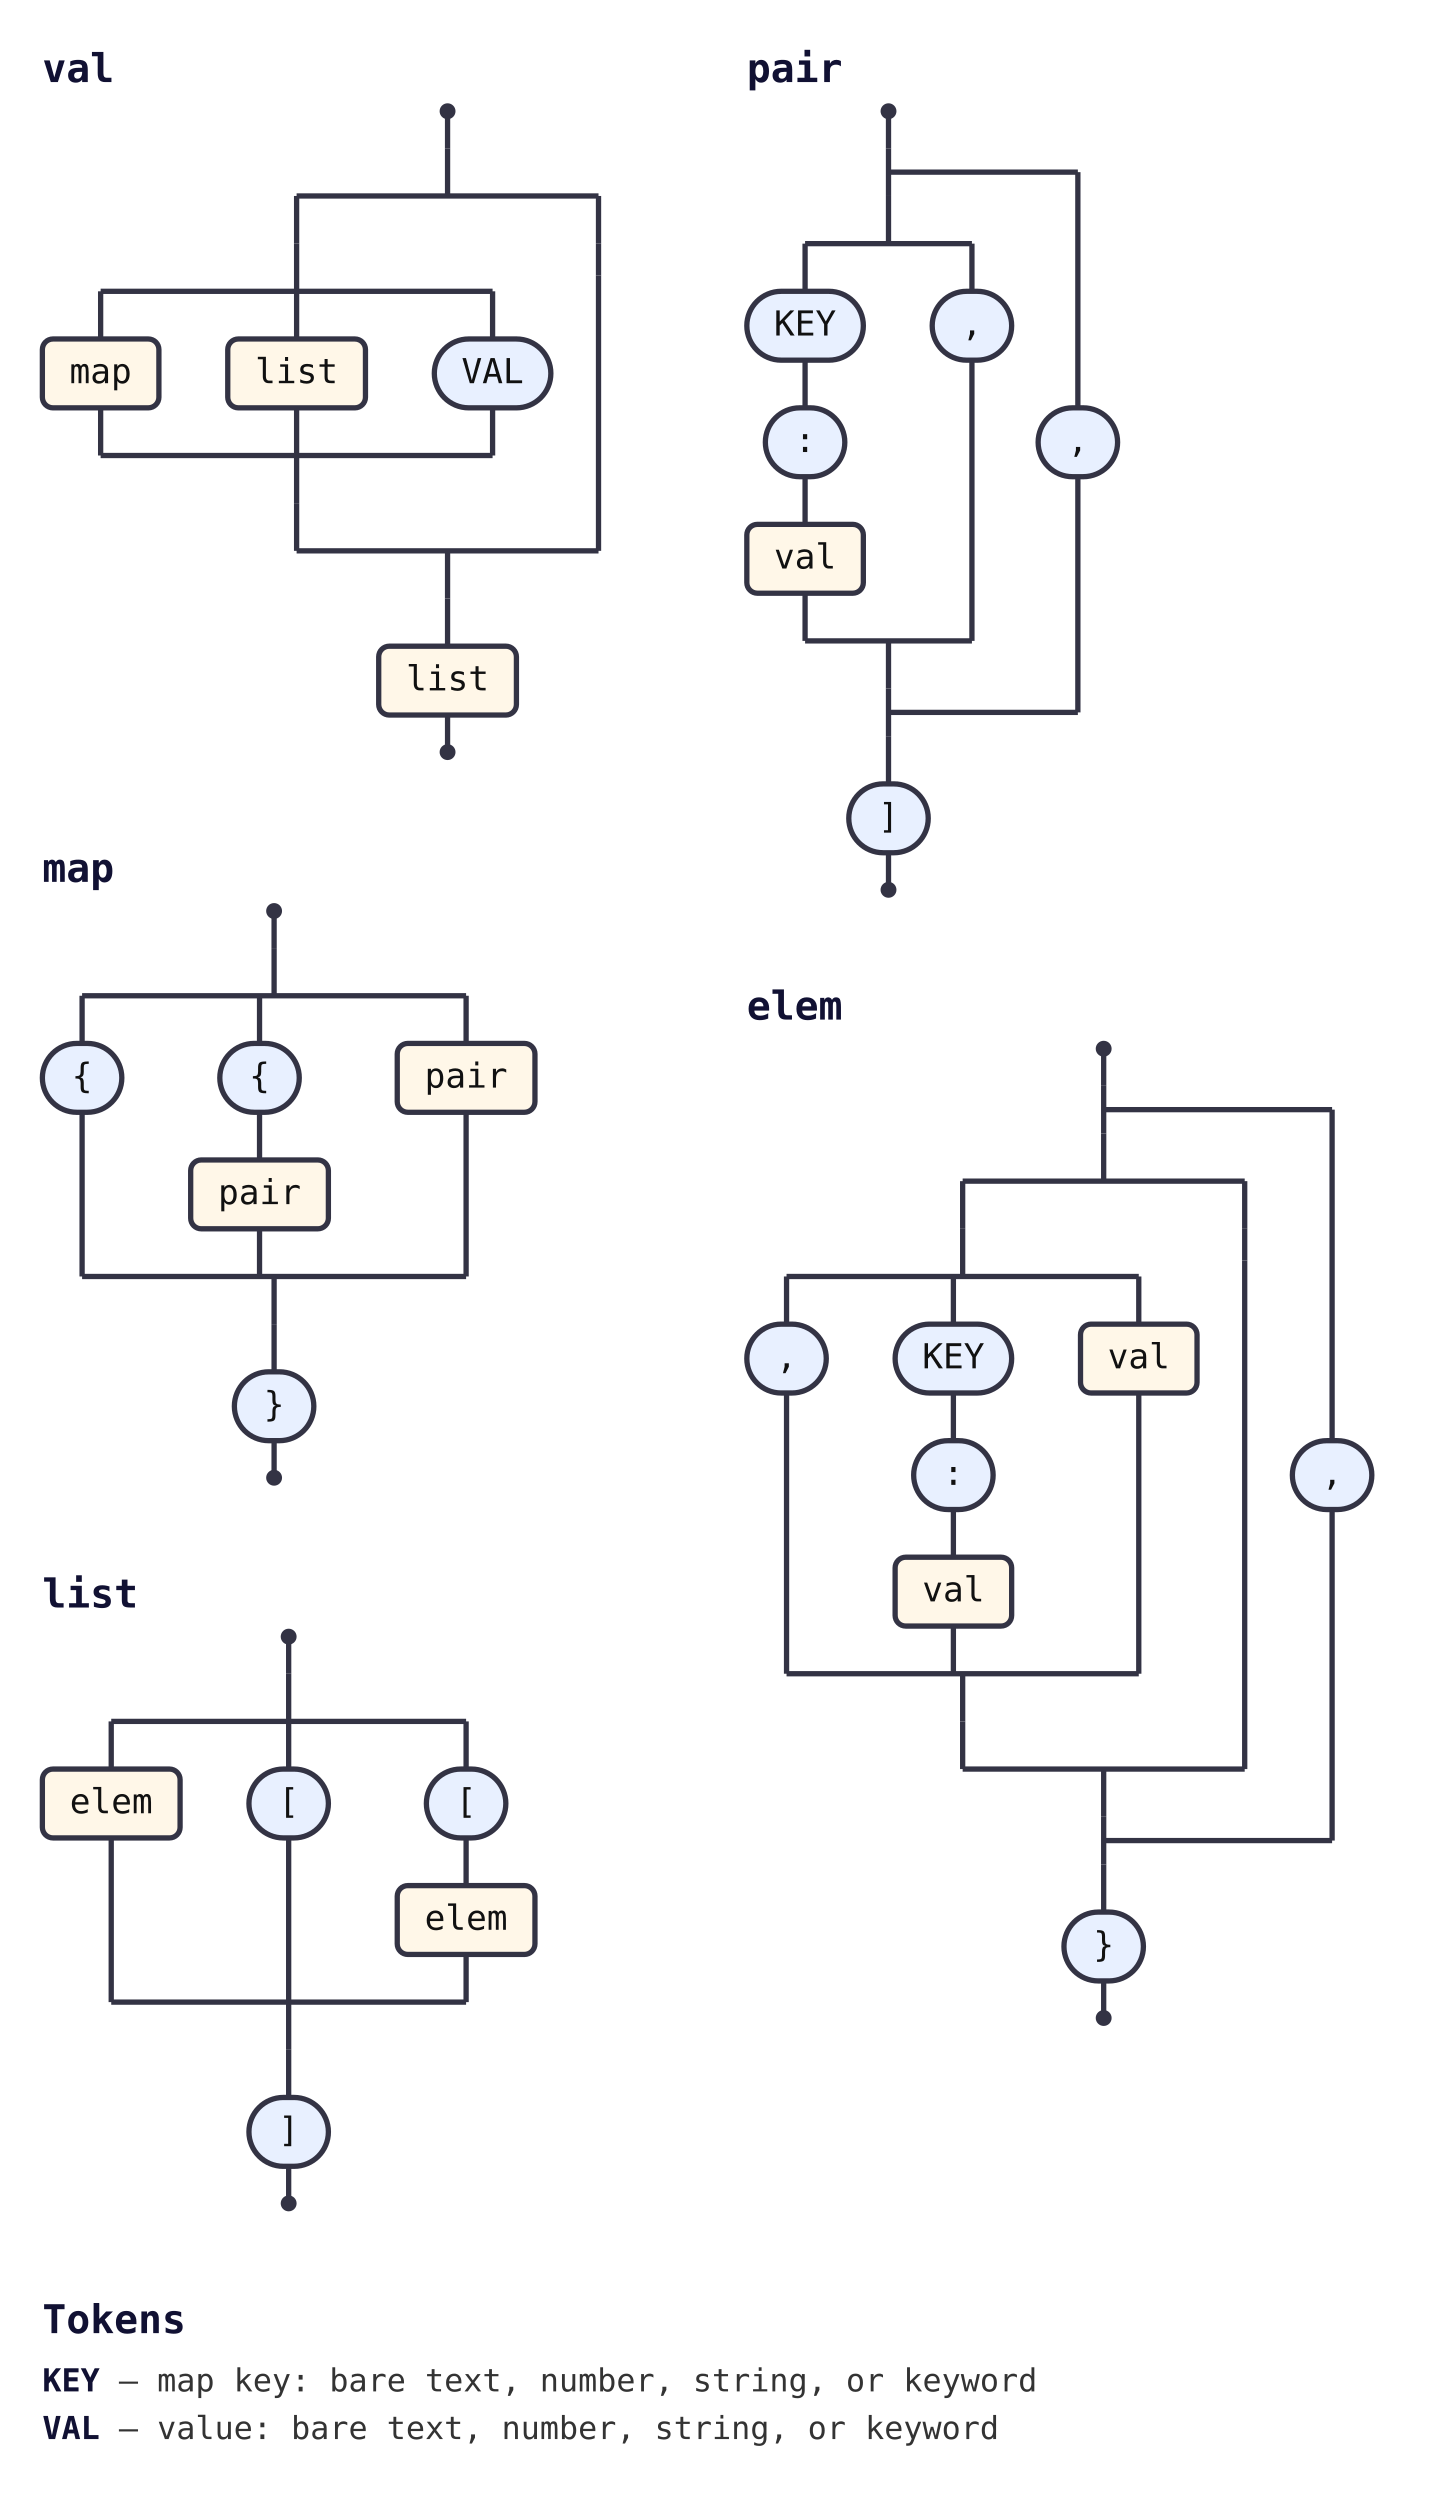
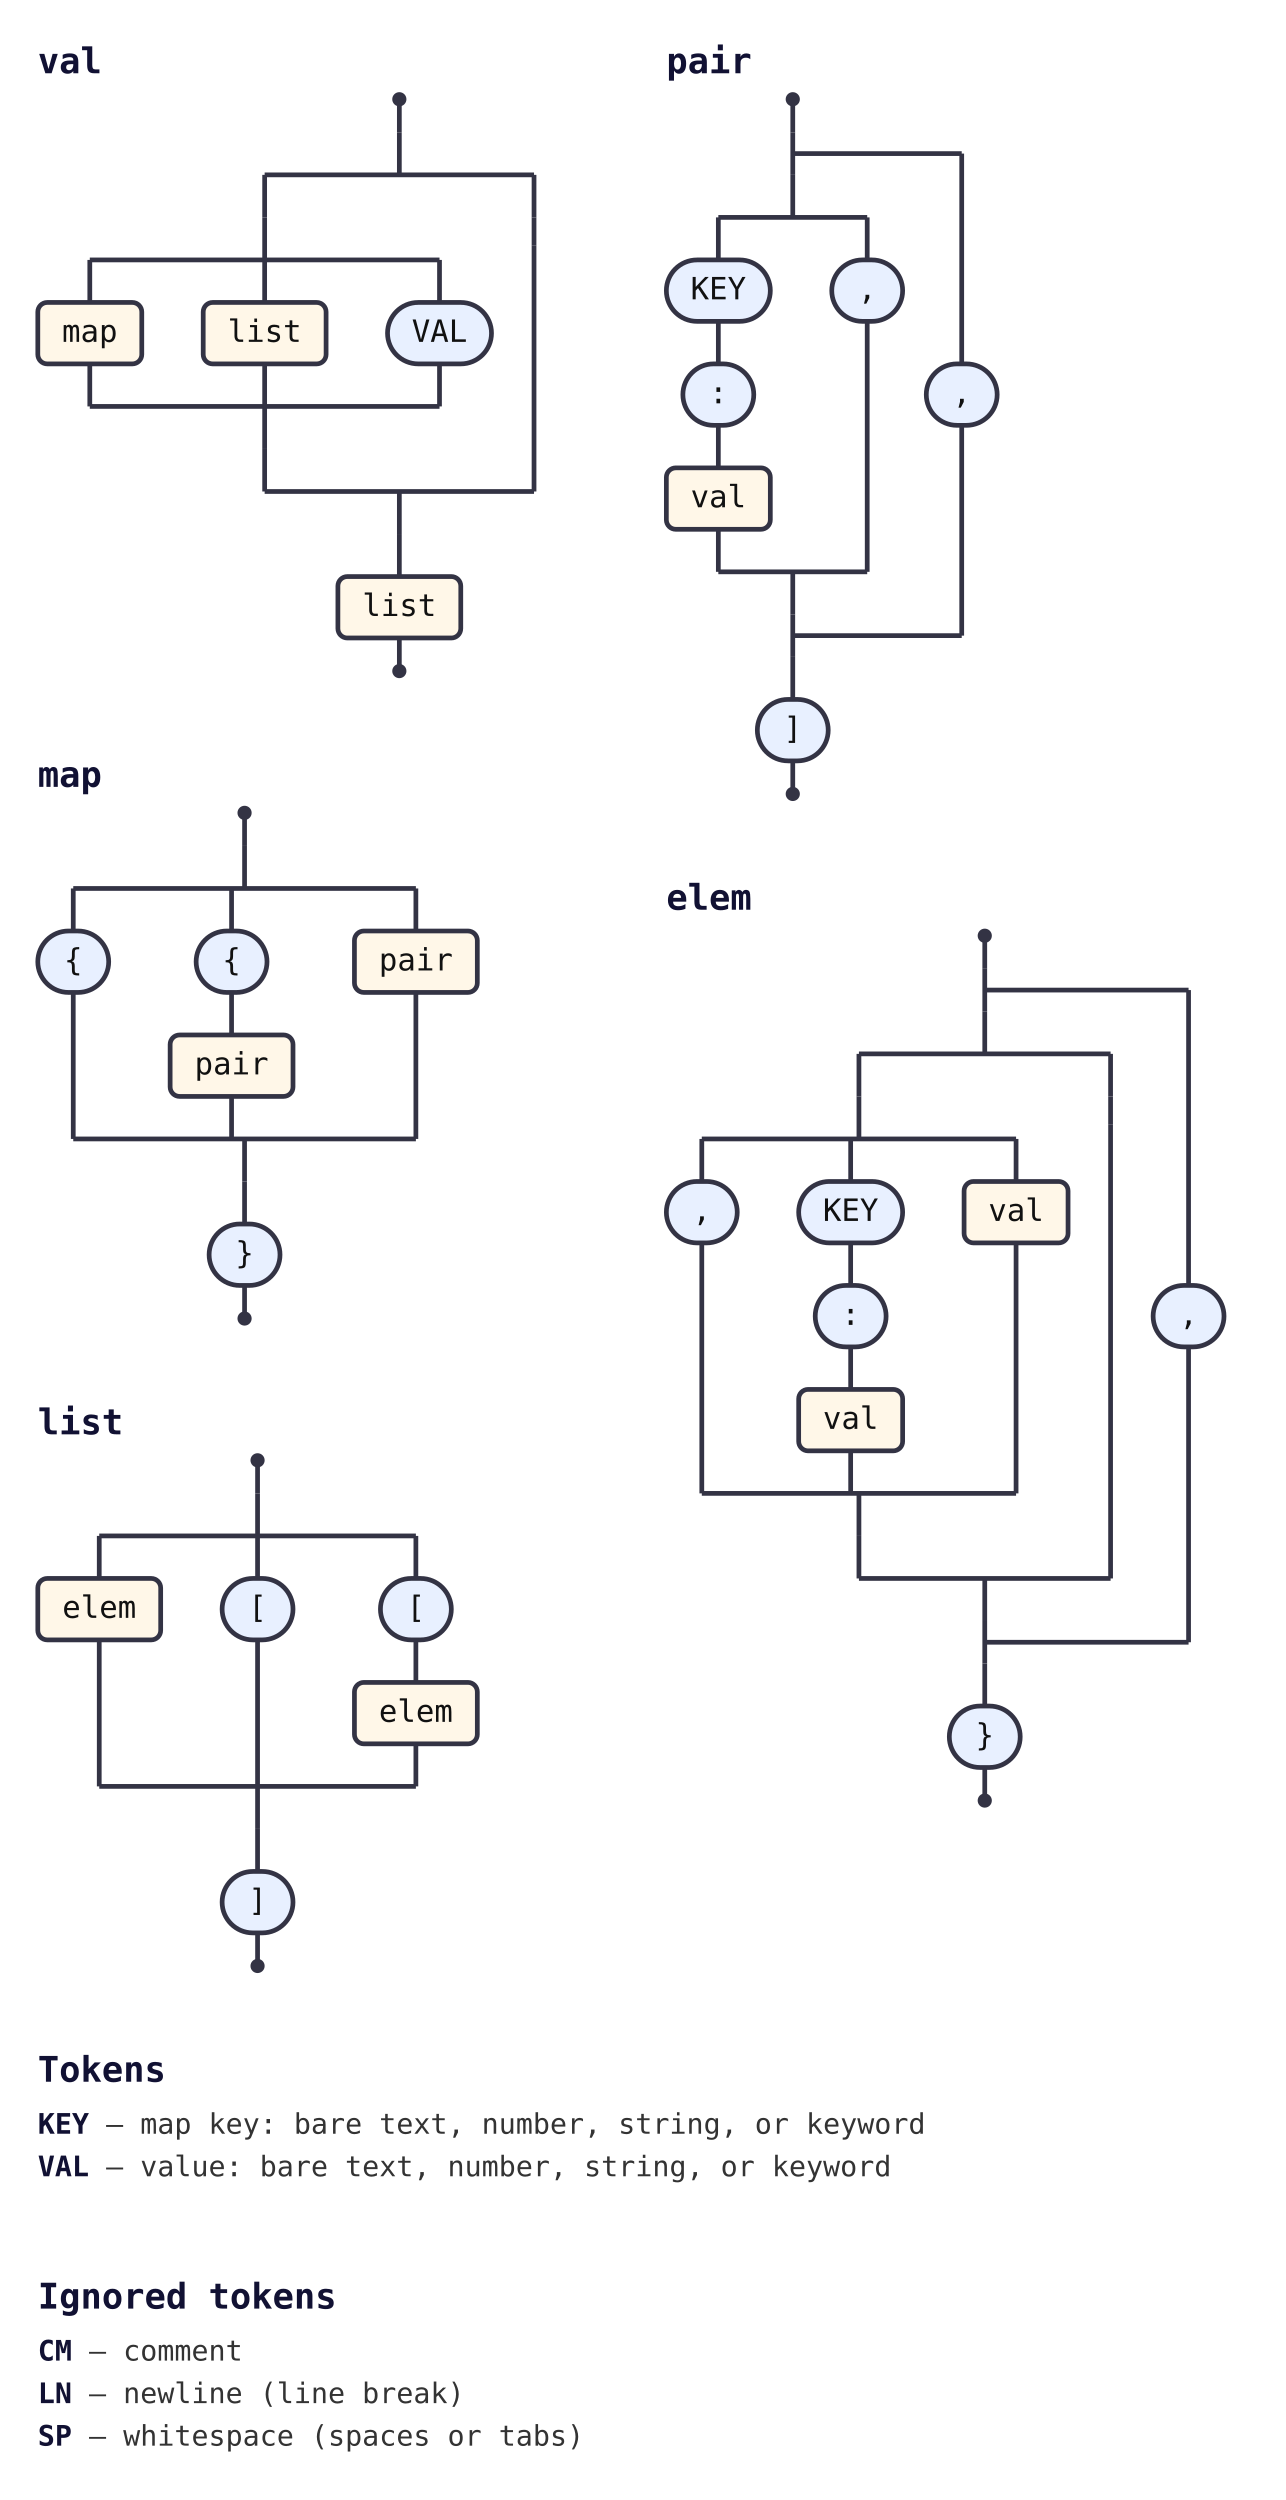
- <svg xmlns="http://www.w3.org/2000/svg" class="railroad" width="544" height="944" viewBox="0 0 544 944">
+ <svg xmlns="http://www.w3.org/2000/svg" class="railroad" width="544" height="1058" viewBox="0 0 544 1058">
  <style>svg.railroad{background:#fff;font-family:monospace;font-size:13px}.rr-line{stroke:#334;stroke-width:2;fill:none}.rr-cap{fill:#334}.rr-term{fill:#e8f0ff;stroke:#334;stroke-width:2}.rr-nonterm{fill:#fff7e8;stroke:#334;stroke-width:2}.rr-label{fill:#111;text-anchor:middle;dominant-baseline:middle}.rr-comment{fill:#666;font-style:italic;text-anchor:middle;dominant-baseline:middle}.rr-title{fill:#113;font-weight:bold;font-size:15px}.rr-legend{fill:#333;font-size:12px}.rr-legend-tok{fill:#113;font-weight:bold}a:hover .rr-nonterm{fill:#ffe6b3;cursor:pointer}</style>
  <g>
    <g id="val">
      <text class="rr-title" x="16" y="31">val</text>
      <circle class="rr-cap" cx="169" cy="42" r="3" />
      <path class="rr-line" d="M169 42V56" />
      <path class="rr-line" d="M169 56V74" />
      <path class="rr-line" d="M112 74H226" />
      <path class="rr-line" d="M112 208H226" />
      <path class="rr-line" d="M169 208V226" />
      <path class="rr-line" d="M112 74V92" />
      <path class="rr-line" d="M112 92V110" />
      <path class="rr-line" d="M38 110H186" />
      <path class="rr-line" d="M38 172H186" />
      <path class="rr-line" d="M112 172V190" />
      <path class="rr-line" d="M38 110V128" />
      <a href="#map">
        <rect class="rr-nonterm" x="16" y="128" width="44" height="26" rx="4" ry="4" />
        <text class="rr-label" x="38" y="141">map</text>
      </a>
      <path class="rr-line" d="M38 154V172" />
      <path class="rr-line" d="M112 110V128" />
      <a href="#list">
        <rect class="rr-nonterm" x="86" y="128" width="52" height="26" rx="4" ry="4" />
        <text class="rr-label" x="112" y="141">list</text>
      </a>
      <path class="rr-line" d="M112 154V172" />
      <path class="rr-line" d="M186 110V128" />
      <rect class="rr-term" x="164" y="128" width="44" height="26" rx="13" ry="13" />
      <text class="rr-label" x="186" y="141">VAL</text>
      <path class="rr-line" d="M186 154V172" />
      <path class="rr-line" d="M112 190V208" />
      <path class="rr-line" d="M226 74V92" />
      <path class="rr-line" d="M226 92V104" />
      <path class="rr-line" d="M226 104V208" />
      <path class="rr-line" d="M169 226V244" />
      <a href="#list">
        <rect class="rr-nonterm" x="143" y="244" width="52" height="26" rx="4" ry="4" />
        <text class="rr-label" x="169" y="257">list</text>
      </a>
      <path class="rr-line" d="M169 270V284" />
      <circle class="rr-cap" cx="169" cy="284" r="3" />
    </g>
    <g id="map">
      <text class="rr-title" x="16" y="333">map</text>
      <circle class="rr-cap" cx="103.5" cy="344" r="3" />
      <path class="rr-line" d="M103.5 344V358" />
      <path class="rr-line" d="M103.5 358V376" />
      <path class="rr-line" d="M31 376H176" />
      <path class="rr-line" d="M31 482H176" />
      <path class="rr-line" d="M103.5 482V500" />
      <path class="rr-line" d="M31 376V394" />
      <rect class="rr-term" x="16" y="394" width="30" height="26" rx="13" ry="13" />
      <text class="rr-label" x="31" y="407">{</text>
      <path class="rr-line" d="M31 420V482" />
      <path class="rr-line" d="M98 376V394" />
      <rect class="rr-term" x="83" y="394" width="30" height="26" rx="13" ry="13" />
      <text class="rr-label" x="98" y="407">{</text>
      <path class="rr-line" d="M98 420V438" />
      <a href="#pair">
        <rect class="rr-nonterm" x="72" y="438" width="52" height="26" rx="4" ry="4" />
        <text class="rr-label" x="98" y="451">pair</text>
      </a>
      <path class="rr-line" d="M98 464V482" />
      <path class="rr-line" d="M176 376V394" />
      <a href="#pair">
        <rect class="rr-nonterm" x="150" y="394" width="52" height="26" rx="4" ry="4" />
        <text class="rr-label" x="176" y="407">pair</text>
      </a>
      <path class="rr-line" d="M176 420V482" />
      <path class="rr-line" d="M103.5 500V518" />
      <rect class="rr-term" x="88.5" y="518" width="30" height="26" rx="13" ry="13" />
      <text class="rr-label" x="103.5" y="531">}</text>
      <path class="rr-line" d="M103.5 544V558" />
      <circle class="rr-cap" cx="103.5" cy="558" r="3" />
    </g>
    <g id="list">
      <text class="rr-title" x="16" y="607">list</text>
      <circle class="rr-cap" cx="109" cy="618" r="3" />
      <path class="rr-line" d="M109 618V632" />
      <path class="rr-line" d="M109 632V650" />
      <path class="rr-line" d="M42 650H176" />
      <path class="rr-line" d="M42 756H176" />
      <path class="rr-line" d="M109 756V774" />
      <path class="rr-line" d="M42 650V668" />
      <a href="#elem">
        <rect class="rr-nonterm" x="16" y="668" width="52" height="26" rx="4" ry="4" />
        <text class="rr-label" x="42" y="681">elem</text>
      </a>
      <path class="rr-line" d="M42 694V756" />
      <path class="rr-line" d="M109 650V668" />
      <rect class="rr-term" x="94" y="668" width="30" height="26" rx="13" ry="13" />
      <text class="rr-label" x="109" y="681">[</text>
      <path class="rr-line" d="M109 694V756" />
      <path class="rr-line" d="M176 650V668" />
      <rect class="rr-term" x="161" y="668" width="30" height="26" rx="13" ry="13" />
      <text class="rr-label" x="176" y="681">[</text>
      <path class="rr-line" d="M176 694V712" />
      <a href="#elem">
        <rect class="rr-nonterm" x="150" y="712" width="52" height="26" rx="4" ry="4" />
        <text class="rr-label" x="176" y="725">elem</text>
      </a>
      <path class="rr-line" d="M176 738V756" />
      <path class="rr-line" d="M109 774V792" />
      <rect class="rr-term" x="94" y="792" width="30" height="26" rx="13" ry="13" />
      <text class="rr-label" x="109" y="805">]</text>
      <path class="rr-line" d="M109 818V832" />
      <circle class="rr-cap" cx="109" cy="832" r="3" />
    </g>
    <g id="pair">
      <text class="rr-title" x="282" y="31">pair</text>
      <circle class="rr-cap" cx="335.5" cy="42" r="3" />
      <path class="rr-line" d="M335.5 42V56" />
      <path class="rr-line" d="M335.5 56V74" />
      <path class="rr-line" d="M335.5 74V92" />
      <path class="rr-line" d="M304 92H367" />
      <path class="rr-line" d="M304 242H367" />
      <path class="rr-line" d="M335.5 242V260" />
      <path class="rr-line" d="M304 92V110" />
      <rect class="rr-term" x="282" y="110" width="44" height="26" rx="13" ry="13" />
      <text class="rr-label" x="304" y="123">KEY</text>
      <path class="rr-line" d="M304 136V154" />
      <rect class="rr-term" x="289" y="154" width="30" height="26" rx="13" ry="13" />
      <text class="rr-label" x="304" y="167">:</text>
      <path class="rr-line" d="M304 180V198" />
      <a href="#val">
        <rect class="rr-nonterm" x="282" y="198" width="44" height="26" rx="4" ry="4" />
        <text class="rr-label" x="304" y="211">val</text>
      </a>
      <path class="rr-line" d="M304 224V242" />
      <path class="rr-line" d="M367 92V110" />
      <rect class="rr-term" x="352" y="110" width="30" height="26" rx="13" ry="13" />
      <text class="rr-label" x="367" y="123">,</text>
      <path class="rr-line" d="M367 136V242" />
      <path class="rr-line" d="M335.5 260V278" />
      <path class="rr-line" d="M335.5 269H407" />
      <path class="rr-line" d="M335.5 65H407" />
      <path class="rr-line" d="M407 180V269" />
      <path class="rr-line" d="M407 65V154" />
      <rect class="rr-term" x="392" y="154" width="30" height="26" rx="13" ry="13" />
      <text class="rr-label" x="407" y="167">,</text>
      <path class="rr-line" d="M335.5 278V296" />
      <rect class="rr-term" x="320.5" y="296" width="30" height="26" rx="13" ry="13" />
      <text class="rr-label" x="335.5" y="309">]</text>
      <path class="rr-line" d="M335.5 322V336" />
      <circle class="rr-cap" cx="335.5" cy="336" r="3" />
    </g>
    <g id="elem">
      <text class="rr-title" x="282" y="385">elem</text>
      <circle class="rr-cap" cx="416.75" cy="396" r="3" />
      <path class="rr-line" d="M416.75 396V410" />
      <path class="rr-line" d="M416.75 410V428" />
      <path class="rr-line" d="M416.75 428V446" />
      <path class="rr-line" d="M363.5 446H470" />
      <path class="rr-line" d="M363.5 668H470" />
      <path class="rr-line" d="M416.75 668V686" />
      <path class="rr-line" d="M363.5 446V464" />
      <path class="rr-line" d="M363.5 464V482" />
      <path class="rr-line" d="M297 482H430" />
      <path class="rr-line" d="M297 632H430" />
      <path class="rr-line" d="M363.5 632V650" />
      <path class="rr-line" d="M297 482V500" />
      <rect class="rr-term" x="282" y="500" width="30" height="26" rx="13" ry="13" />
      <text class="rr-label" x="297" y="513">,</text>
      <path class="rr-line" d="M297 526V632" />
      <path class="rr-line" d="M360 482V500" />
      <rect class="rr-term" x="338" y="500" width="44" height="26" rx="13" ry="13" />
      <text class="rr-label" x="360" y="513">KEY</text>
      <path class="rr-line" d="M360 526V544" />
      <rect class="rr-term" x="345" y="544" width="30" height="26" rx="13" ry="13" />
      <text class="rr-label" x="360" y="557">:</text>
      <path class="rr-line" d="M360 570V588" />
      <a href="#val">
        <rect class="rr-nonterm" x="338" y="588" width="44" height="26" rx="4" ry="4" />
        <text class="rr-label" x="360" y="601">val</text>
      </a>
      <path class="rr-line" d="M360 614V632" />
      <path class="rr-line" d="M430 482V500" />
      <a href="#val">
        <rect class="rr-nonterm" x="408" y="500" width="44" height="26" rx="4" ry="4" />
        <text class="rr-label" x="430" y="513">val</text>
      </a>
      <path class="rr-line" d="M430 526V632" />
      <path class="rr-line" d="M363.5 650V668" />
      <path class="rr-line" d="M470 446V464" />
      <path class="rr-line" d="M470 464V476" />
      <path class="rr-line" d="M470 476V668" />
      <path class="rr-line" d="M416.75 686V704" />
      <path class="rr-line" d="M416.75 695H503" />
      <path class="rr-line" d="M416.75 419H503" />
      <path class="rr-line" d="M503 570V695" />
      <path class="rr-line" d="M503 419V544" />
      <rect class="rr-term" x="488" y="544" width="30" height="26" rx="13" ry="13" />
      <text class="rr-label" x="503" y="557">,</text>
      <path class="rr-line" d="M416.75 704V722" />
      <rect class="rr-term" x="401.75" y="722" width="30" height="26" rx="13" ry="13" />
      <text class="rr-label" x="416.75" y="735">}</text>
      <path class="rr-line" d="M416.75 748V762" />
      <circle class="rr-cap" cx="416.75" cy="762" r="3" />
    </g>
    <text class="rr-title" x="16" y="881">Tokens</text>
    <text class="rr-legend" x="16" y="903">
      <tspan class="rr-legend-tok">KEY</tspan>  —  map key: bare text, number, string, or keyword</text>
    <text class="rr-legend" x="16" y="921">
      <tspan class="rr-legend-tok">VAL</tspan>  —  value: bare text, number, string, or keyword</text>
+     <text class="rr-title" x="16" y="977">Ignored tokens</text>
+     <text class="rr-legend" x="16" y="999">
+       <tspan class="rr-legend-tok">CM</tspan>  —  comment</text>
+     <text class="rr-legend" x="16" y="1017">
+       <tspan class="rr-legend-tok">LN</tspan>  —  newline (line break)</text>
+     <text class="rr-legend" x="16" y="1035">
+       <tspan class="rr-legend-tok">SP</tspan>  —  whitespace (spaces or tabs)</text>
  </g>
</svg>
